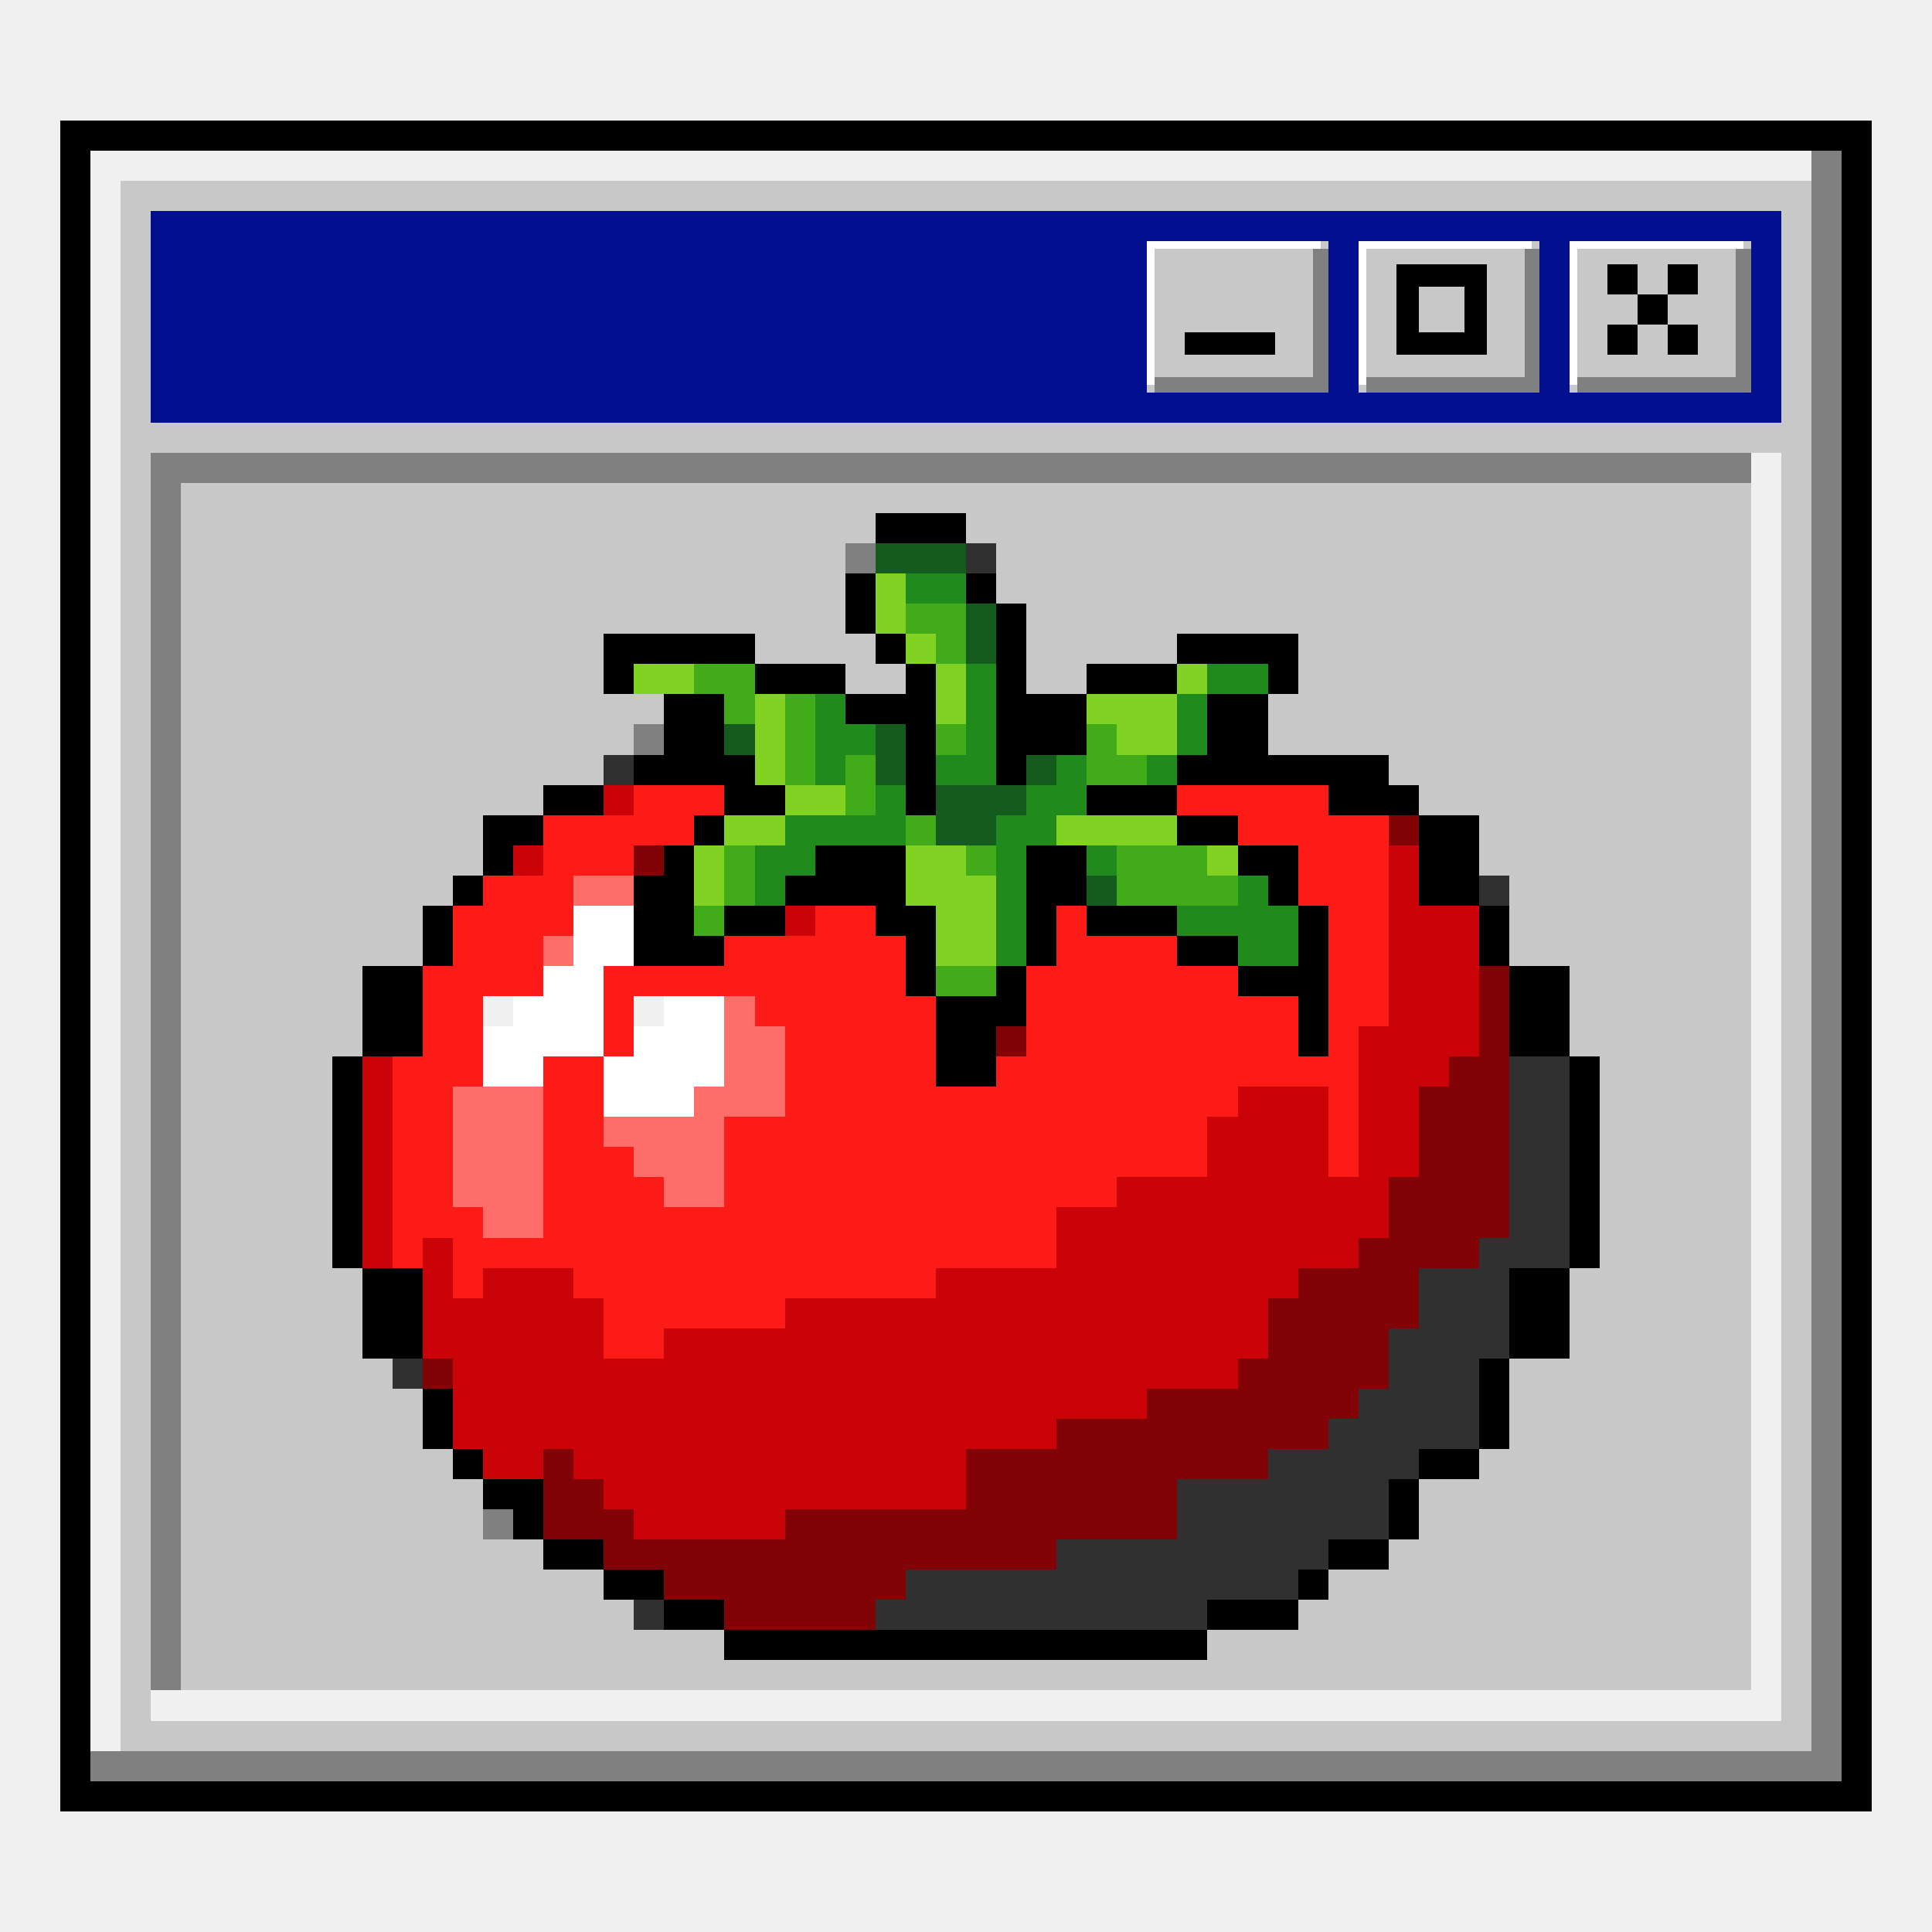
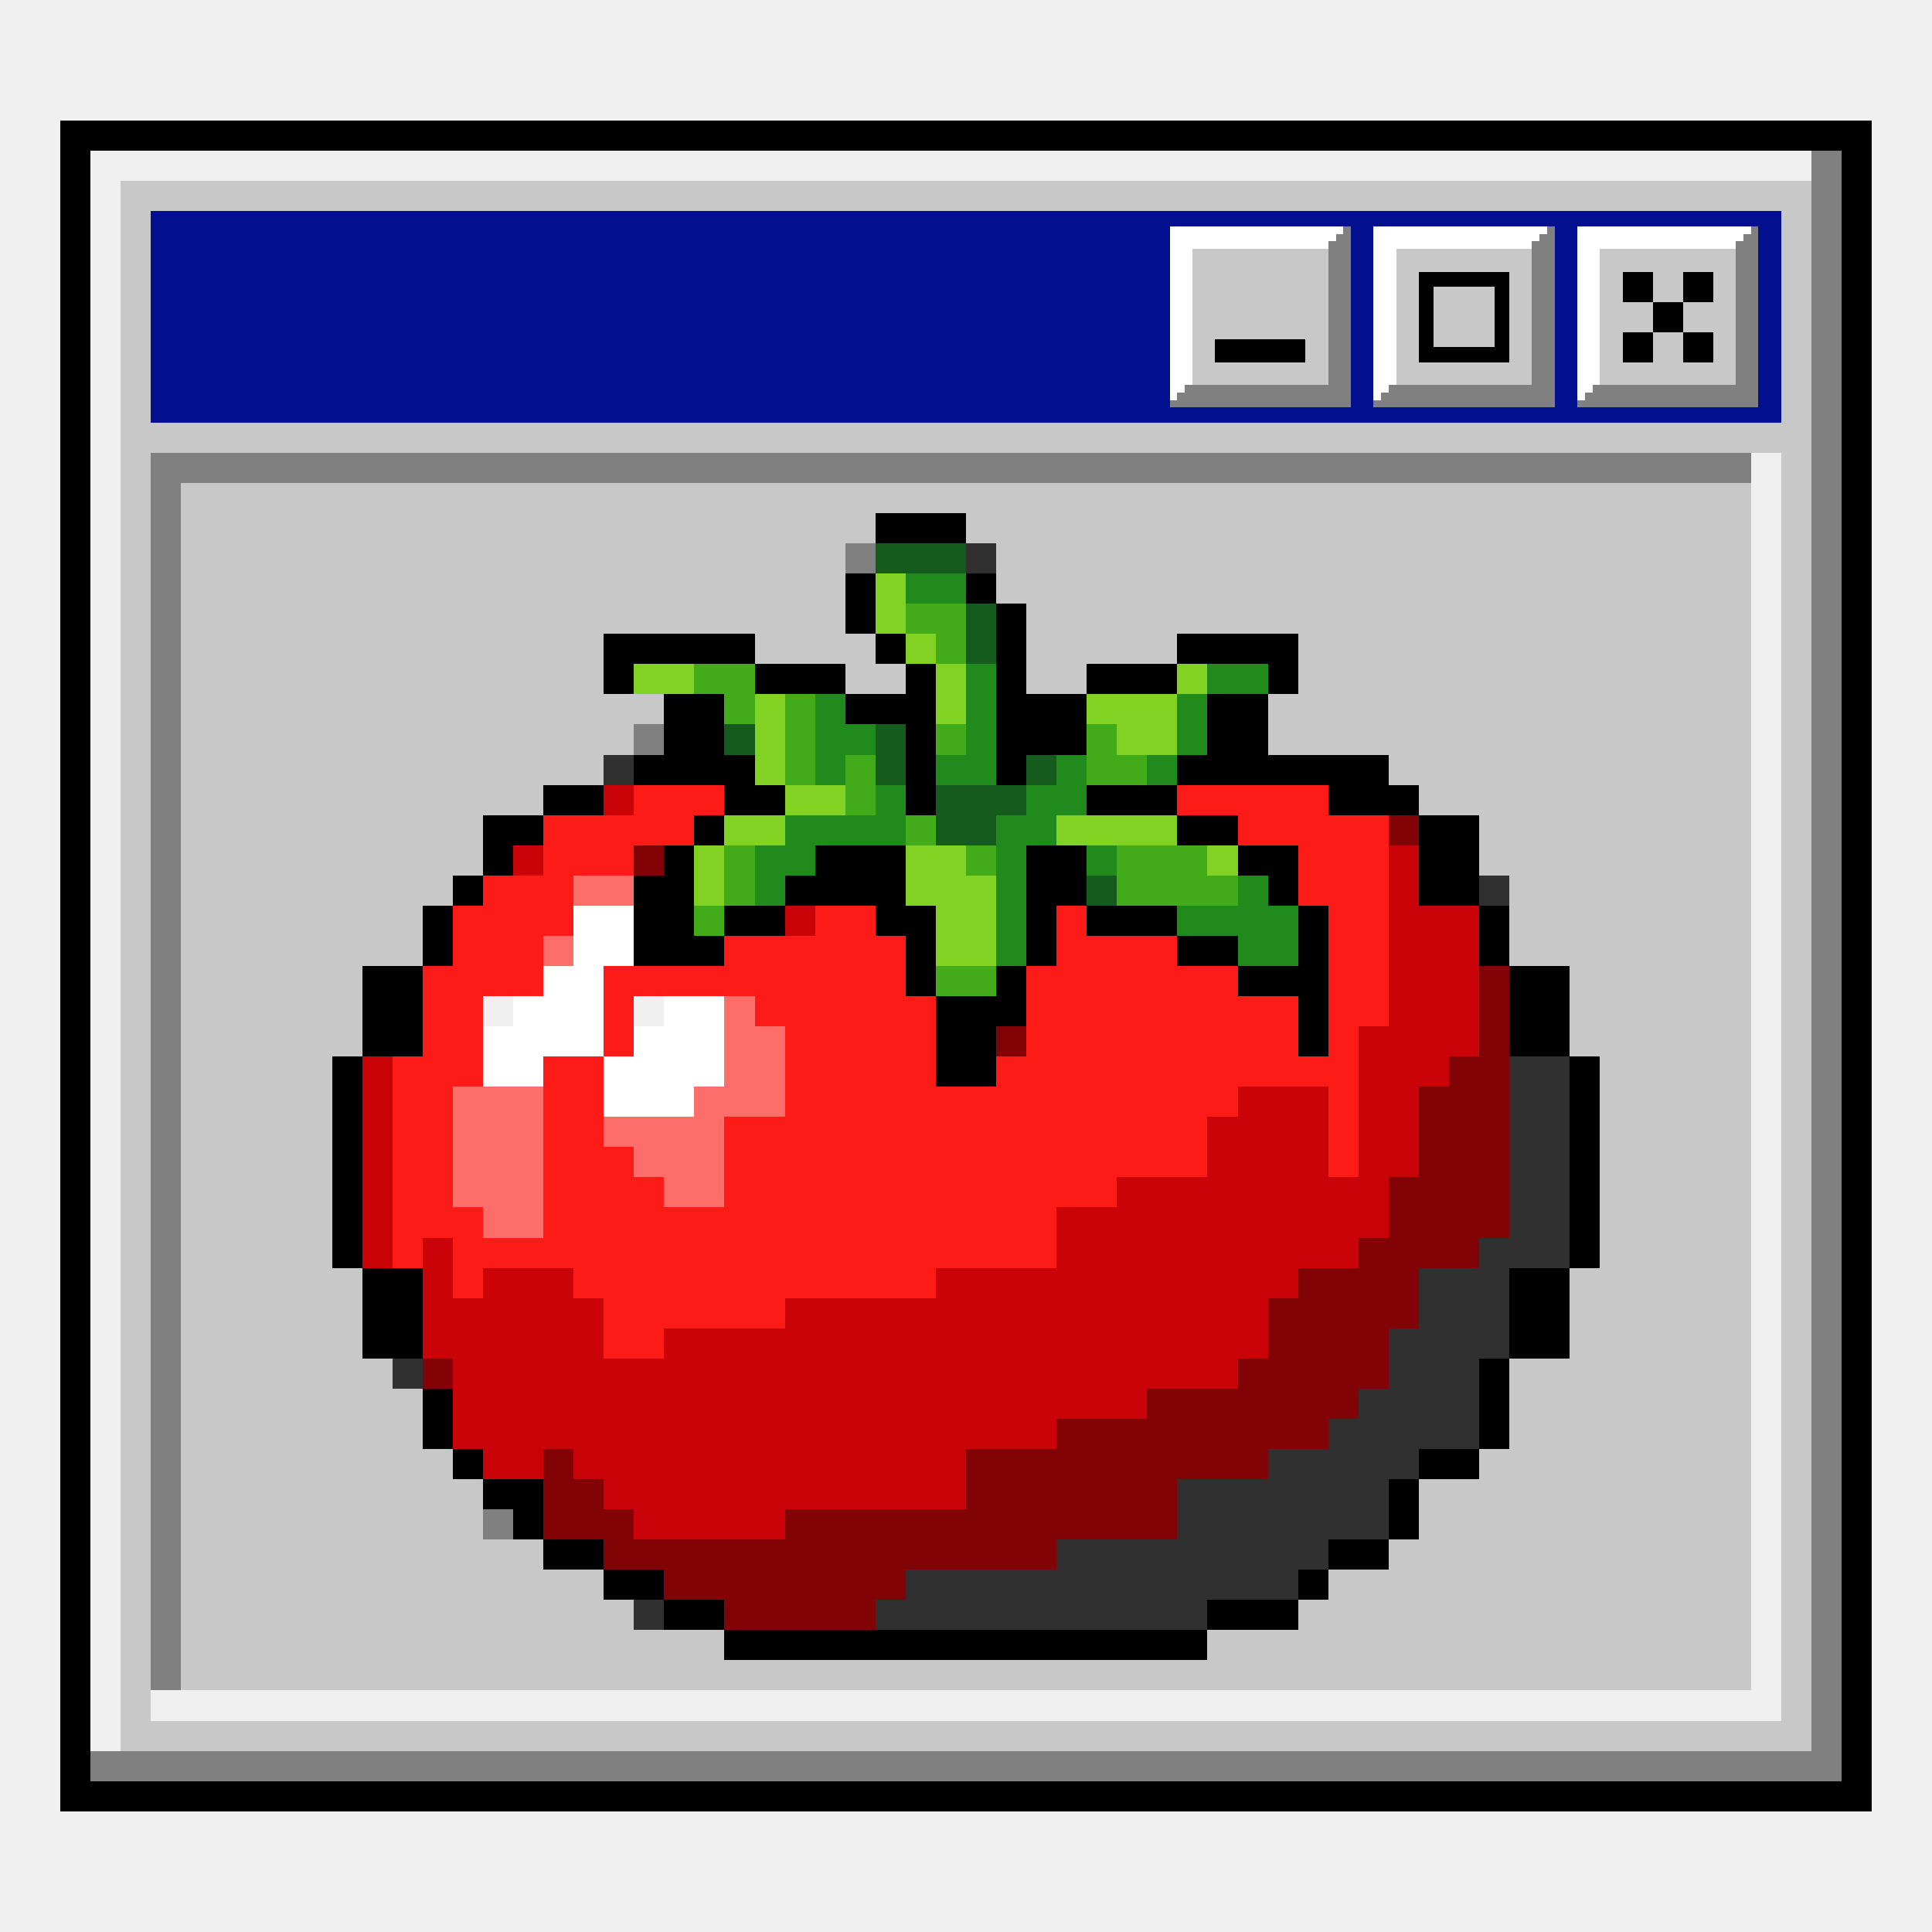
<svg xmlns="http://www.w3.org/2000/svg" viewBox="0 0 256 256" width="512" height="512" shape-rendering="crispEdges">
  <rect x="8" y="16" width="240" height="4" fill="#000000" />
  <rect x="12" y="20" width="228" height="4" fill="#f0f0f0" />
  <rect x="240" y="20" width="4" height="212" fill="#808080" />
  <rect x="8" y="20" width="4" height="216" fill="#000000" />
  <rect x="244" y="20" width="4" height="216" fill="#000000" />
  <rect x="16" y="24" width="224" height="4" fill="#c8c8c8" />
  <rect x="12" y="24" width="4" height="208" fill="#f0f0f0" />
-   <rect x="20" y="28" width="216" height="4" fill="#02108f" />
+   <rect x="20" y="28" width="216" height="2" fill="#02108f" />
  <rect x="16" y="28" width="4" height="28" fill="#c8c8c8" />
  <rect x="236" y="28" width="4" height="28" fill="#c8c8c8" />
-   <rect x="152" y="32" width="23" height="1" fill="#ffffff" />
-   <rect x="175" y="32" width="1" height="1" fill="#c8c8c8" />
-   <rect x="180" y="32" width="23" height="1" fill="#ffffff" />
-   <rect x="203" y="32" width="1" height="1" fill="#c8c8c8" />
-   <rect x="208" y="32" width="23" height="1" fill="#ffffff" />
-   <rect x="231" y="32" width="1" height="1" fill="#c8c8c8" />
-   <rect x="20" y="32" width="132" height="20" fill="#02108f" />
-   <rect x="176" y="32" width="4" height="20" fill="#02108f" />
-   <rect x="204" y="32" width="4" height="20" fill="#02108f" />
-   <rect x="232" y="32" width="4" height="20" fill="#02108f" />
-   <rect x="181" y="33" width="21" height="2" fill="#c8c8c8" />
-   <rect x="209" y="33" width="21" height="2" fill="#c8c8c8" />
-   <rect x="153" y="33" width="21" height="11" fill="#c8c8c8" />
-   <rect x="174" y="33" width="2" height="17" fill="#808080" />
-   <rect x="202" y="33" width="2" height="17" fill="#808080" />
-   <rect x="230" y="33" width="2" height="17" fill="#808080" />
-   <rect x="152" y="33" width="1" height="18" fill="#ffffff" />
-   <rect x="180" y="33" width="1" height="18" fill="#ffffff" />
-   <rect x="208" y="33" width="1" height="18" fill="#ffffff" />
-   <rect x="185" y="35" width="12" height="3" fill="#000000" />
-   <rect x="209" y="35" width="4" height="4" fill="#c8c8c8" />
-   <rect x="213" y="35" width="4" height="4" fill="#000000" />
-   <rect x="217" y="35" width="4" height="4" fill="#c8c8c8" />
-   <rect x="221" y="35" width="4" height="4" fill="#000000" />
-   <rect x="225" y="35" width="5" height="4" fill="#c8c8c8" />
-   <rect x="181" y="35" width="4" height="12" fill="#c8c8c8" />
-   <rect x="197" y="35" width="5" height="12" fill="#c8c8c8" />
-   <rect x="185" y="38" width="3" height="6" fill="#000000" />
-   <rect x="188" y="38" width="6" height="6" fill="#c8c8c8" />
-   <rect x="194" y="38" width="3" height="6" fill="#000000" />
-   <rect x="209" y="39" width="8" height="4" fill="#c8c8c8" />
-   <rect x="217" y="39" width="4" height="4" fill="#000000" />
-   <rect x="221" y="39" width="9" height="4" fill="#c8c8c8" />
-   <rect x="209" y="43" width="4" height="4" fill="#c8c8c8" />
-   <rect x="213" y="43" width="4" height="4" fill="#000000" />
-   <rect x="217" y="43" width="4" height="4" fill="#c8c8c8" />
-   <rect x="221" y="43" width="4" height="4" fill="#000000" />
-   <rect x="225" y="43" width="5" height="4" fill="#c8c8c8" />
-   <rect x="153" y="44" width="4" height="3" fill="#c8c8c8" />
-   <rect x="157" y="44" width="12" height="3" fill="#000000" />
-   <rect x="169" y="44" width="5" height="3" fill="#c8c8c8" />
-   <rect x="185" y="44" width="12" height="3" fill="#000000" />
-   <rect x="153" y="47" width="21" height="3" fill="#c8c8c8" />
-   <rect x="181" y="47" width="21" height="3" fill="#c8c8c8" />
-   <rect x="209" y="47" width="21" height="3" fill="#c8c8c8" />
-   <rect x="153" y="50" width="23" height="2" fill="#808080" />
-   <rect x="181" y="50" width="23" height="2" fill="#808080" />
-   <rect x="209" y="50" width="23" height="2" fill="#808080" />
-   <rect x="152" y="51" width="1" height="1" fill="#c8c8c8" />
-   <rect x="180" y="51" width="1" height="1" fill="#c8c8c8" />
-   <rect x="208" y="51" width="1" height="1" fill="#c8c8c8" />
-   <rect x="20" y="52" width="216" height="4" fill="#02108f" />
+   <rect x="155" y="30" width="23" height="1" fill="#ffffff" />
+   <rect x="178" y="30" width="1" height="1" fill="#808080" />
+   <rect x="182" y="30" width="23" height="1" fill="#ffffff" />
+   <rect x="205" y="30" width="1" height="1" fill="#808080" />
+   <rect x="209" y="30" width="23" height="1" fill="#ffffff" />
+   <rect x="232" y="30" width="1" height="1" fill="#808080" />
+   <rect x="20" y="30" width="135" height="24" fill="#02108f" />
+   <rect x="179" y="30" width="3" height="24" fill="#02108f" />
+   <rect x="206" y="30" width="3" height="24" fill="#02108f" />
+   <rect x="233" y="30" width="3" height="24" fill="#02108f" />
+   <rect x="155" y="31" width="22" height="1" fill="#ffffff" />
+   <rect x="177" y="31" width="2" height="1" fill="#808080" />
+   <rect x="182" y="31" width="22" height="1" fill="#ffffff" />
+   <rect x="204" y="31" width="2" height="1" fill="#808080" />
+   <rect x="209" y="31" width="22" height="1" fill="#ffffff" />
+   <rect x="231" y="31" width="2" height="1" fill="#808080" />
+   <rect x="155" y="32" width="21" height="1" fill="#ffffff" />
+   <rect x="182" y="32" width="21" height="1" fill="#ffffff" />
+   <rect x="209" y="32" width="21" height="1" fill="#ffffff" />
+   <rect x="176" y="32" width="3" height="19" fill="#808080" />
+   <rect x="203" y="32" width="3" height="19" fill="#808080" />
+   <rect x="230" y="32" width="3" height="19" fill="#808080" />
+   <rect x="185" y="33" width="18" height="3" fill="#c8c8c8" />
+   <rect x="212" y="33" width="18" height="3" fill="#c8c8c8" />
+   <rect x="158" y="33" width="18" height="12" fill="#c8c8c8" />
+   <rect x="155" y="33" width="3" height="18" fill="#ffffff" />
+   <rect x="182" y="33" width="3" height="18" fill="#ffffff" />
+   <rect x="209" y="33" width="3" height="18" fill="#ffffff" />
+   <rect x="188" y="36" width="12" height="2" fill="#000000" />
+   <rect x="212" y="36" width="3" height="4" fill="#c8c8c8" />
+   <rect x="215" y="36" width="4" height="4" fill="#000000" />
+   <rect x="219" y="36" width="4" height="4" fill="#c8c8c8" />
+   <rect x="223" y="36" width="4" height="4" fill="#000000" />
+   <rect x="227" y="36" width="3" height="4" fill="#c8c8c8" />
+   <rect x="185" y="36" width="3" height="12" fill="#c8c8c8" />
+   <rect x="200" y="36" width="3" height="12" fill="#c8c8c8" />
+   <rect x="188" y="38" width="2" height="8" fill="#000000" />
+   <rect x="190" y="38" width="8" height="8" fill="#c8c8c8" />
+   <rect x="198" y="38" width="2" height="8" fill="#000000" />
+   <rect x="212" y="40" width="7" height="4" fill="#c8c8c8" />
+   <rect x="219" y="40" width="4" height="4" fill="#000000" />
+   <rect x="223" y="40" width="7" height="4" fill="#c8c8c8" />
+   <rect x="212" y="44" width="3" height="4" fill="#c8c8c8" />
+   <rect x="215" y="44" width="4" height="4" fill="#000000" />
+   <rect x="219" y="44" width="4" height="4" fill="#c8c8c8" />
+   <rect x="223" y="44" width="4" height="4" fill="#000000" />
+   <rect x="227" y="44" width="3" height="4" fill="#c8c8c8" />
+   <rect x="158" y="45" width="3" height="3" fill="#c8c8c8" />
+   <rect x="161" y="45" width="12" height="3" fill="#000000" />
+   <rect x="173" y="45" width="3" height="3" fill="#c8c8c8" />
+   <rect x="188" y="46" width="12" height="2" fill="#000000" />
+   <rect x="158" y="48" width="18" height="3" fill="#c8c8c8" />
+   <rect x="185" y="48" width="18" height="3" fill="#c8c8c8" />
+   <rect x="212" y="48" width="18" height="3" fill="#c8c8c8" />
+   <rect x="155" y="51" width="2" height="1" fill="#ffffff" />
+   <rect x="157" y="51" width="22" height="1" fill="#808080" />
+   <rect x="182" y="51" width="2" height="1" fill="#ffffff" />
+   <rect x="184" y="51" width="22" height="1" fill="#808080" />
+   <rect x="209" y="51" width="2" height="1" fill="#ffffff" />
+   <rect x="211" y="51" width="22" height="1" fill="#808080" />
+   <rect x="155" y="52" width="1" height="1" fill="#ffffff" />
+   <rect x="156" y="52" width="23" height="1" fill="#808080" />
+   <rect x="182" y="52" width="1" height="1" fill="#ffffff" />
+   <rect x="183" y="52" width="23" height="1" fill="#808080" />
+   <rect x="209" y="52" width="1" height="1" fill="#ffffff" />
+   <rect x="210" y="52" width="23" height="1" fill="#808080" />
+   <rect x="155" y="53" width="24" height="1" fill="#808080" />
+   <rect x="182" y="53" width="24" height="1" fill="#808080" />
+   <rect x="209" y="53" width="24" height="1" fill="#808080" />
+   <rect x="20" y="54" width="216" height="2" fill="#02108f" />
  <rect x="16" y="56" width="224" height="4" fill="#c8c8c8" />
  <rect x="20" y="60" width="212" height="4" fill="#808080" />
  <rect x="232" y="60" width="4" height="164" fill="#f0f0f0" />
  <rect x="16" y="60" width="4" height="168" fill="#c8c8c8" />
  <rect x="236" y="60" width="4" height="168" fill="#c8c8c8" />
  <rect x="24" y="64" width="208" height="4" fill="#c8c8c8" />
  <rect x="20" y="64" width="4" height="160" fill="#808080" />
  <rect x="24" y="68" width="92" height="4" fill="#c8c8c8" />
  <rect x="116" y="68" width="12" height="4" fill="#000000" />
  <rect x="128" y="68" width="104" height="4" fill="#c8c8c8" />
  <rect x="112" y="72" width="4" height="4" fill="#808080" />
  <rect x="116" y="72" width="12" height="4" fill="#165b1e" />
  <rect x="128" y="72" width="4" height="4" fill="#303030" />
  <rect x="132" y="72" width="100" height="8" fill="#c8c8c8" />
  <rect x="24" y="72" width="88" height="12" fill="#c8c8c8" />
  <rect x="120" y="76" width="8" height="4" fill="#218a1c" />
  <rect x="128" y="76" width="4" height="4" fill="#000000" />
  <rect x="112" y="76" width="4" height="8" fill="#000000" />
  <rect x="116" y="76" width="4" height="8" fill="#81d223" />
  <rect x="120" y="80" width="8" height="4" fill="#41ab1a" />
  <rect x="136" y="80" width="96" height="4" fill="#c8c8c8" />
  <rect x="128" y="80" width="4" height="8" fill="#165b1e" />
  <rect x="132" y="80" width="4" height="12" fill="#000000" />
  <rect x="80" y="84" width="20" height="4" fill="#000000" />
  <rect x="100" y="84" width="16" height="4" fill="#c8c8c8" />
  <rect x="116" y="84" width="4" height="4" fill="#000000" />
  <rect x="120" y="84" width="4" height="4" fill="#81d223" />
  <rect x="124" y="84" width="4" height="4" fill="#41ab1a" />
  <rect x="136" y="84" width="20" height="4" fill="#c8c8c8" />
  <rect x="156" y="84" width="16" height="4" fill="#000000" />
  <rect x="24" y="84" width="56" height="8" fill="#c8c8c8" />
  <rect x="172" y="84" width="60" height="8" fill="#c8c8c8" />
  <rect x="80" y="88" width="4" height="4" fill="#000000" />
  <rect x="84" y="88" width="8" height="4" fill="#81d223" />
  <rect x="92" y="88" width="8" height="4" fill="#41ab1a" />
  <rect x="100" y="88" width="12" height="4" fill="#000000" />
  <rect x="112" y="88" width="8" height="4" fill="#c8c8c8" />
  <rect x="120" y="88" width="4" height="4" fill="#000000" />
  <rect x="136" y="88" width="8" height="4" fill="#c8c8c8" />
  <rect x="144" y="88" width="12" height="4" fill="#000000" />
  <rect x="156" y="88" width="4" height="4" fill="#81d223" />
  <rect x="160" y="88" width="8" height="4" fill="#218a1c" />
  <rect x="168" y="88" width="4" height="4" fill="#000000" />
  <rect x="124" y="88" width="4" height="8" fill="#81d223" />
  <rect x="128" y="88" width="4" height="12" fill="#218a1c" />
  <rect x="24" y="92" width="64" height="4" fill="#c8c8c8" />
  <rect x="96" y="92" width="4" height="4" fill="#41ab1a" />
  <rect x="108" y="92" width="4" height="4" fill="#218a1c" />
  <rect x="112" y="92" width="12" height="4" fill="#000000" />
  <rect x="144" y="92" width="12" height="4" fill="#81d223" />
  <rect x="88" y="92" width="8" height="8" fill="#000000" />
  <rect x="132" y="92" width="12" height="8" fill="#000000" />
  <rect x="156" y="92" width="4" height="8" fill="#218a1c" />
  <rect x="160" y="92" width="8" height="8" fill="#000000" />
  <rect x="168" y="92" width="64" height="8" fill="#c8c8c8" />
  <rect x="100" y="92" width="4" height="12" fill="#81d223" />
  <rect x="104" y="92" width="4" height="12" fill="#41ab1a" />
  <rect x="24" y="96" width="60" height="4" fill="#c8c8c8" />
  <rect x="84" y="96" width="4" height="4" fill="#808080" />
  <rect x="96" y="96" width="4" height="4" fill="#165b1e" />
  <rect x="108" y="96" width="8" height="4" fill="#218a1c" />
  <rect x="124" y="96" width="4" height="4" fill="#41ab1a" />
  <rect x="144" y="96" width="4" height="4" fill="#41ab1a" />
  <rect x="148" y="96" width="8" height="4" fill="#81d223" />
  <rect x="116" y="96" width="4" height="8" fill="#165b1e" />
  <rect x="120" y="96" width="4" height="12" fill="#000000" />
  <rect x="24" y="100" width="56" height="4" fill="#c8c8c8" />
  <rect x="80" y="100" width="4" height="4" fill="#303030" />
  <rect x="84" y="100" width="16" height="4" fill="#000000" />
  <rect x="108" y="100" width="4" height="4" fill="#218a1c" />
  <rect x="124" y="100" width="8" height="4" fill="#218a1c" />
  <rect x="132" y="100" width="4" height="4" fill="#000000" />
  <rect x="136" y="100" width="4" height="4" fill="#165b1e" />
  <rect x="140" y="100" width="4" height="4" fill="#218a1c" />
  <rect x="144" y="100" width="8" height="4" fill="#41ab1a" />
  <rect x="152" y="100" width="4" height="4" fill="#218a1c" />
  <rect x="156" y="100" width="28" height="4" fill="#000000" />
  <rect x="184" y="100" width="48" height="4" fill="#c8c8c8" />
  <rect x="112" y="100" width="4" height="8" fill="#41ab1a" />
  <rect x="24" y="104" width="48" height="4" fill="#c8c8c8" />
  <rect x="72" y="104" width="8" height="4" fill="#000000" />
  <rect x="80" y="104" width="4" height="4" fill="#c90308" />
  <rect x="84" y="104" width="12" height="4" fill="#fc1b17" />
  <rect x="96" y="104" width="8" height="4" fill="#000000" />
  <rect x="104" y="104" width="8" height="4" fill="#81d223" />
  <rect x="116" y="104" width="4" height="4" fill="#218a1c" />
  <rect x="124" y="104" width="12" height="4" fill="#165b1e" />
  <rect x="136" y="104" width="8" height="4" fill="#218a1c" />
  <rect x="144" y="104" width="12" height="4" fill="#000000" />
  <rect x="156" y="104" width="20" height="4" fill="#fc1b17" />
  <rect x="176" y="104" width="12" height="4" fill="#000000" />
  <rect x="188" y="104" width="44" height="4" fill="#c8c8c8" />
  <rect x="64" y="108" width="8" height="4" fill="#000000" />
  <rect x="72" y="108" width="20" height="4" fill="#fc1b17" />
  <rect x="92" y="108" width="4" height="4" fill="#000000" />
  <rect x="96" y="108" width="8" height="4" fill="#81d223" />
  <rect x="104" y="108" width="16" height="4" fill="#218a1c" />
  <rect x="120" y="108" width="4" height="4" fill="#41ab1a" />
  <rect x="124" y="108" width="8" height="4" fill="#165b1e" />
  <rect x="132" y="108" width="8" height="4" fill="#218a1c" />
  <rect x="140" y="108" width="16" height="4" fill="#81d223" />
  <rect x="156" y="108" width="8" height="4" fill="#000000" />
  <rect x="164" y="108" width="20" height="4" fill="#fc1b17" />
  <rect x="184" y="108" width="4" height="4" fill="#810305" />
  <rect x="24" y="108" width="40" height="8" fill="#c8c8c8" />
  <rect x="196" y="108" width="36" height="8" fill="#c8c8c8" />
  <rect x="188" y="108" width="8" height="12" fill="#000000" />
  <rect x="64" y="112" width="4" height="4" fill="#000000" />
  <rect x="68" y="112" width="4" height="4" fill="#c90308" />
  <rect x="72" y="112" width="12" height="4" fill="#fc1b17" />
  <rect x="84" y="112" width="4" height="4" fill="#810305" />
  <rect x="88" y="112" width="4" height="4" fill="#000000" />
  <rect x="100" y="112" width="8" height="4" fill="#218a1c" />
  <rect x="108" y="112" width="12" height="4" fill="#000000" />
  <rect x="120" y="112" width="8" height="4" fill="#81d223" />
  <rect x="128" y="112" width="4" height="4" fill="#41ab1a" />
  <rect x="144" y="112" width="4" height="4" fill="#218a1c" />
  <rect x="148" y="112" width="12" height="4" fill="#41ab1a" />
  <rect x="160" y="112" width="4" height="4" fill="#81d223" />
  <rect x="164" y="112" width="8" height="4" fill="#000000" />
  <rect x="92" y="112" width="4" height="8" fill="#81d223" />
  <rect x="96" y="112" width="4" height="8" fill="#41ab1a" />
  <rect x="136" y="112" width="8" height="8" fill="#000000" />
  <rect x="172" y="112" width="12" height="8" fill="#fc1b17" />
  <rect x="184" y="112" width="4" height="8" fill="#c90308" />
  <rect x="132" y="112" width="4" height="16" fill="#218a1c" />
  <rect x="24" y="116" width="36" height="4" fill="#c8c8c8" />
  <rect x="60" y="116" width="4" height="4" fill="#000000" />
  <rect x="64" y="116" width="12" height="4" fill="#fc1b17" />
  <rect x="76" y="116" width="8" height="4" fill="#fd6d6a" />
  <rect x="100" y="116" width="4" height="4" fill="#218a1c" />
  <rect x="104" y="116" width="16" height="4" fill="#000000" />
  <rect x="120" y="116" width="12" height="4" fill="#81d223" />
  <rect x="144" y="116" width="4" height="4" fill="#165b1e" />
  <rect x="148" y="116" width="16" height="4" fill="#41ab1a" />
  <rect x="164" y="116" width="4" height="4" fill="#218a1c" />
  <rect x="168" y="116" width="4" height="4" fill="#000000" />
  <rect x="196" y="116" width="4" height="4" fill="#303030" />
  <rect x="84" y="116" width="8" height="8" fill="#000000" />
  <rect x="200" y="116" width="32" height="12" fill="#c8c8c8" />
  <rect x="60" y="120" width="16" height="4" fill="#fc1b17" />
  <rect x="92" y="120" width="4" height="4" fill="#41ab1a" />
  <rect x="96" y="120" width="8" height="4" fill="#000000" />
  <rect x="104" y="120" width="4" height="4" fill="#c90308" />
  <rect x="108" y="120" width="8" height="4" fill="#fc1b17" />
  <rect x="116" y="120" width="8" height="4" fill="#000000" />
  <rect x="140" y="120" width="4" height="4" fill="#fc1b17" />
  <rect x="144" y="120" width="12" height="4" fill="#000000" />
  <rect x="156" y="120" width="16" height="4" fill="#218a1c" />
  <rect x="24" y="120" width="32" height="8" fill="#c8c8c8" />
  <rect x="56" y="120" width="4" height="8" fill="#000000" />
  <rect x="76" y="120" width="8" height="8" fill="#ffffff" />
  <rect x="124" y="120" width="8" height="8" fill="#81d223" />
  <rect x="136" y="120" width="4" height="8" fill="#000000" />
  <rect x="172" y="120" width="4" height="8" fill="#000000" />
  <rect x="196" y="120" width="4" height="8" fill="#000000" />
  <rect x="176" y="120" width="8" height="16" fill="#fc1b17" />
  <rect x="184" y="120" width="12" height="16" fill="#c90308" />
  <rect x="60" y="124" width="12" height="4" fill="#fc1b17" />
  <rect x="72" y="124" width="4" height="4" fill="#fd6d6a" />
  <rect x="84" y="124" width="12" height="4" fill="#000000" />
  <rect x="96" y="124" width="24" height="4" fill="#fc1b17" />
  <rect x="140" y="124" width="16" height="4" fill="#fc1b17" />
  <rect x="156" y="124" width="8" height="4" fill="#000000" />
  <rect x="164" y="124" width="8" height="4" fill="#218a1c" />
  <rect x="120" y="124" width="4" height="8" fill="#000000" />
  <rect x="56" y="128" width="16" height="4" fill="#fc1b17" />
  <rect x="72" y="128" width="8" height="4" fill="#ffffff" />
  <rect x="80" y="128" width="40" height="4" fill="#fc1b17" />
  <rect x="124" y="128" width="8" height="4" fill="#41ab1a" />
  <rect x="132" y="128" width="4" height="4" fill="#000000" />
  <rect x="136" y="128" width="28" height="4" fill="#fc1b17" />
  <rect x="164" y="128" width="12" height="4" fill="#000000" />
  <rect x="24" y="128" width="24" height="12" fill="#c8c8c8" />
  <rect x="48" y="128" width="8" height="12" fill="#000000" />
  <rect x="196" y="128" width="4" height="12" fill="#810305" />
  <rect x="200" y="128" width="8" height="12" fill="#000000" />
  <rect x="208" y="128" width="24" height="12" fill="#c8c8c8" />
  <rect x="64" y="132" width="4" height="4" fill="#f0f0f0" />
  <rect x="68" y="132" width="12" height="4" fill="#ffffff" />
  <rect x="84" y="132" width="4" height="4" fill="#f0f0f0" />
  <rect x="88" y="132" width="8" height="4" fill="#ffffff" />
  <rect x="96" y="132" width="4" height="4" fill="#fd6d6a" />
  <rect x="100" y="132" width="24" height="4" fill="#fc1b17" />
  <rect x="124" y="132" width="12" height="4" fill="#000000" />
  <rect x="56" y="132" width="8" height="8" fill="#fc1b17" />
  <rect x="80" y="132" width="4" height="8" fill="#fc1b17" />
  <rect x="136" y="132" width="36" height="8" fill="#fc1b17" />
  <rect x="172" y="132" width="4" height="8" fill="#000000" />
  <rect x="64" y="136" width="16" height="4" fill="#ffffff" />
  <rect x="84" y="136" width="12" height="4" fill="#ffffff" />
  <rect x="132" y="136" width="4" height="4" fill="#810305" />
  <rect x="176" y="136" width="4" height="4" fill="#fc1b17" />
  <rect x="180" y="136" width="16" height="4" fill="#c90308" />
  <rect x="96" y="136" width="8" height="8" fill="#fd6d6a" />
  <rect x="104" y="136" width="20" height="8" fill="#fc1b17" />
  <rect x="124" y="136" width="8" height="8" fill="#000000" />
  <rect x="52" y="140" width="12" height="4" fill="#fc1b17" />
  <rect x="64" y="140" width="8" height="4" fill="#ffffff" />
  <rect x="80" y="140" width="16" height="4" fill="#ffffff" />
  <rect x="132" y="140" width="48" height="4" fill="#fc1b17" />
  <rect x="180" y="140" width="12" height="4" fill="#c90308" />
  <rect x="192" y="140" width="8" height="4" fill="#810305" />
  <rect x="72" y="140" width="8" height="12" fill="#fc1b17" />
  <rect x="200" y="140" width="8" height="24" fill="#303030" />
  <rect x="24" y="140" width="20" height="28" fill="#c8c8c8" />
  <rect x="44" y="140" width="4" height="28" fill="#000000" />
  <rect x="48" y="140" width="4" height="28" fill="#c90308" />
  <rect x="208" y="140" width="4" height="28" fill="#000000" />
  <rect x="212" y="140" width="20" height="28" fill="#c8c8c8" />
  <rect x="80" y="144" width="12" height="4" fill="#ffffff" />
  <rect x="92" y="144" width="12" height="4" fill="#fd6d6a" />
  <rect x="104" y="144" width="60" height="4" fill="#fc1b17" />
  <rect x="164" y="144" width="12" height="4" fill="#c90308" />
  <rect x="176" y="144" width="4" height="12" fill="#fc1b17" />
  <rect x="180" y="144" width="8" height="12" fill="#c90308" />
  <rect x="188" y="144" width="12" height="12" fill="#810305" />
  <rect x="52" y="144" width="8" height="16" fill="#fc1b17" />
  <rect x="60" y="144" width="12" height="16" fill="#fd6d6a" />
  <rect x="80" y="148" width="16" height="4" fill="#fd6d6a" />
  <rect x="96" y="148" width="64" height="8" fill="#fc1b17" />
  <rect x="160" y="148" width="16" height="8" fill="#c90308" />
  <rect x="72" y="152" width="12" height="4" fill="#fc1b17" />
  <rect x="84" y="152" width="12" height="4" fill="#fd6d6a" />
  <rect x="72" y="156" width="16" height="4" fill="#fc1b17" />
  <rect x="88" y="156" width="8" height="4" fill="#fd6d6a" />
  <rect x="96" y="156" width="52" height="4" fill="#fc1b17" />
  <rect x="148" y="156" width="36" height="4" fill="#c90308" />
  <rect x="184" y="156" width="16" height="8" fill="#810305" />
  <rect x="52" y="160" width="12" height="4" fill="#fc1b17" />
  <rect x="64" y="160" width="8" height="4" fill="#fd6d6a" />
  <rect x="72" y="160" width="68" height="4" fill="#fc1b17" />
  <rect x="140" y="160" width="44" height="4" fill="#c90308" />
  <rect x="52" y="164" width="4" height="4" fill="#fc1b17" />
  <rect x="60" y="164" width="80" height="4" fill="#fc1b17" />
  <rect x="140" y="164" width="40" height="4" fill="#c90308" />
  <rect x="180" y="164" width="16" height="4" fill="#810305" />
  <rect x="196" y="164" width="12" height="4" fill="#303030" />
  <rect x="56" y="164" width="4" height="8" fill="#c90308" />
  <rect x="60" y="168" width="4" height="4" fill="#fc1b17" />
  <rect x="64" y="168" width="12" height="4" fill="#c90308" />
  <rect x="76" y="168" width="48" height="4" fill="#fc1b17" />
  <rect x="124" y="168" width="48" height="4" fill="#c90308" />
  <rect x="172" y="168" width="16" height="4" fill="#810305" />
  <rect x="188" y="168" width="12" height="8" fill="#303030" />
  <rect x="24" y="168" width="24" height="12" fill="#c8c8c8" />
  <rect x="48" y="168" width="8" height="12" fill="#000000" />
  <rect x="200" y="168" width="8" height="12" fill="#000000" />
  <rect x="208" y="168" width="24" height="12" fill="#c8c8c8" />
  <rect x="80" y="172" width="24" height="4" fill="#fc1b17" />
  <rect x="104" y="172" width="64" height="4" fill="#c90308" />
  <rect x="168" y="172" width="20" height="4" fill="#810305" />
  <rect x="56" y="172" width="24" height="8" fill="#c90308" />
  <rect x="80" y="176" width="8" height="4" fill="#fc1b17" />
  <rect x="88" y="176" width="80" height="4" fill="#c90308" />
  <rect x="168" y="176" width="16" height="4" fill="#810305" />
  <rect x="184" y="176" width="16" height="4" fill="#303030" />
  <rect x="24" y="180" width="28" height="4" fill="#c8c8c8" />
  <rect x="52" y="180" width="4" height="4" fill="#303030" />
  <rect x="56" y="180" width="4" height="4" fill="#810305" />
  <rect x="60" y="180" width="104" height="4" fill="#c90308" />
  <rect x="164" y="180" width="20" height="4" fill="#810305" />
  <rect x="184" y="180" width="12" height="4" fill="#303030" />
  <rect x="196" y="180" width="4" height="12" fill="#000000" />
  <rect x="200" y="180" width="32" height="12" fill="#c8c8c8" />
  <rect x="60" y="184" width="92" height="4" fill="#c90308" />
  <rect x="152" y="184" width="28" height="4" fill="#810305" />
  <rect x="180" y="184" width="16" height="4" fill="#303030" />
  <rect x="24" y="184" width="32" height="8" fill="#c8c8c8" />
  <rect x="56" y="184" width="4" height="8" fill="#000000" />
  <rect x="60" y="188" width="80" height="4" fill="#c90308" />
  <rect x="140" y="188" width="36" height="4" fill="#810305" />
  <rect x="176" y="188" width="20" height="4" fill="#303030" />
  <rect x="24" y="192" width="36" height="4" fill="#c8c8c8" />
  <rect x="60" y="192" width="4" height="4" fill="#000000" />
  <rect x="64" y="192" width="8" height="4" fill="#c90308" />
  <rect x="72" y="192" width="4" height="4" fill="#810305" />
  <rect x="76" y="192" width="52" height="4" fill="#c90308" />
  <rect x="128" y="192" width="40" height="4" fill="#810305" />
  <rect x="168" y="192" width="20" height="4" fill="#303030" />
  <rect x="188" y="192" width="8" height="4" fill="#000000" />
  <rect x="196" y="192" width="36" height="4" fill="#c8c8c8" />
  <rect x="64" y="196" width="8" height="4" fill="#000000" />
  <rect x="72" y="196" width="8" height="4" fill="#810305" />
  <rect x="80" y="196" width="48" height="4" fill="#c90308" />
  <rect x="128" y="196" width="28" height="4" fill="#810305" />
  <rect x="24" y="196" width="40" height="8" fill="#c8c8c8" />
  <rect x="156" y="196" width="28" height="8" fill="#303030" />
  <rect x="184" y="196" width="4" height="8" fill="#000000" />
  <rect x="188" y="196" width="44" height="8" fill="#c8c8c8" />
  <rect x="64" y="200" width="4" height="4" fill="#808080" />
  <rect x="68" y="200" width="4" height="4" fill="#000000" />
  <rect x="72" y="200" width="12" height="4" fill="#810305" />
  <rect x="84" y="200" width="20" height="4" fill="#c90308" />
  <rect x="104" y="200" width="52" height="4" fill="#810305" />
  <rect x="24" y="204" width="48" height="4" fill="#c8c8c8" />
  <rect x="72" y="204" width="8" height="4" fill="#000000" />
  <rect x="80" y="204" width="60" height="4" fill="#810305" />
  <rect x="140" y="204" width="36" height="4" fill="#303030" />
  <rect x="176" y="204" width="8" height="4" fill="#000000" />
  <rect x="184" y="204" width="48" height="4" fill="#c8c8c8" />
  <rect x="24" y="208" width="56" height="4" fill="#c8c8c8" />
  <rect x="80" y="208" width="8" height="4" fill="#000000" />
  <rect x="88" y="208" width="32" height="4" fill="#810305" />
  <rect x="120" y="208" width="52" height="4" fill="#303030" />
  <rect x="172" y="208" width="4" height="4" fill="#000000" />
  <rect x="176" y="208" width="56" height="4" fill="#c8c8c8" />
  <rect x="24" y="212" width="60" height="4" fill="#c8c8c8" />
  <rect x="84" y="212" width="4" height="4" fill="#303030" />
  <rect x="88" y="212" width="8" height="4" fill="#000000" />
  <rect x="96" y="212" width="20" height="4" fill="#810305" />
  <rect x="116" y="212" width="44" height="4" fill="#303030" />
  <rect x="160" y="212" width="12" height="4" fill="#000000" />
  <rect x="172" y="212" width="60" height="4" fill="#c8c8c8" />
  <rect x="24" y="216" width="72" height="4" fill="#c8c8c8" />
  <rect x="96" y="216" width="64" height="4" fill="#000000" />
  <rect x="160" y="216" width="72" height="4" fill="#c8c8c8" />
  <rect x="24" y="220" width="208" height="4" fill="#c8c8c8" />
  <rect x="20" y="224" width="216" height="4" fill="#f0f0f0" />
  <rect x="16" y="228" width="224" height="4" fill="#c8c8c8" />
  <rect x="12" y="232" width="232" height="4" fill="#808080" />
  <rect x="8" y="236" width="240" height="4" fill="#000000" />
</svg>
